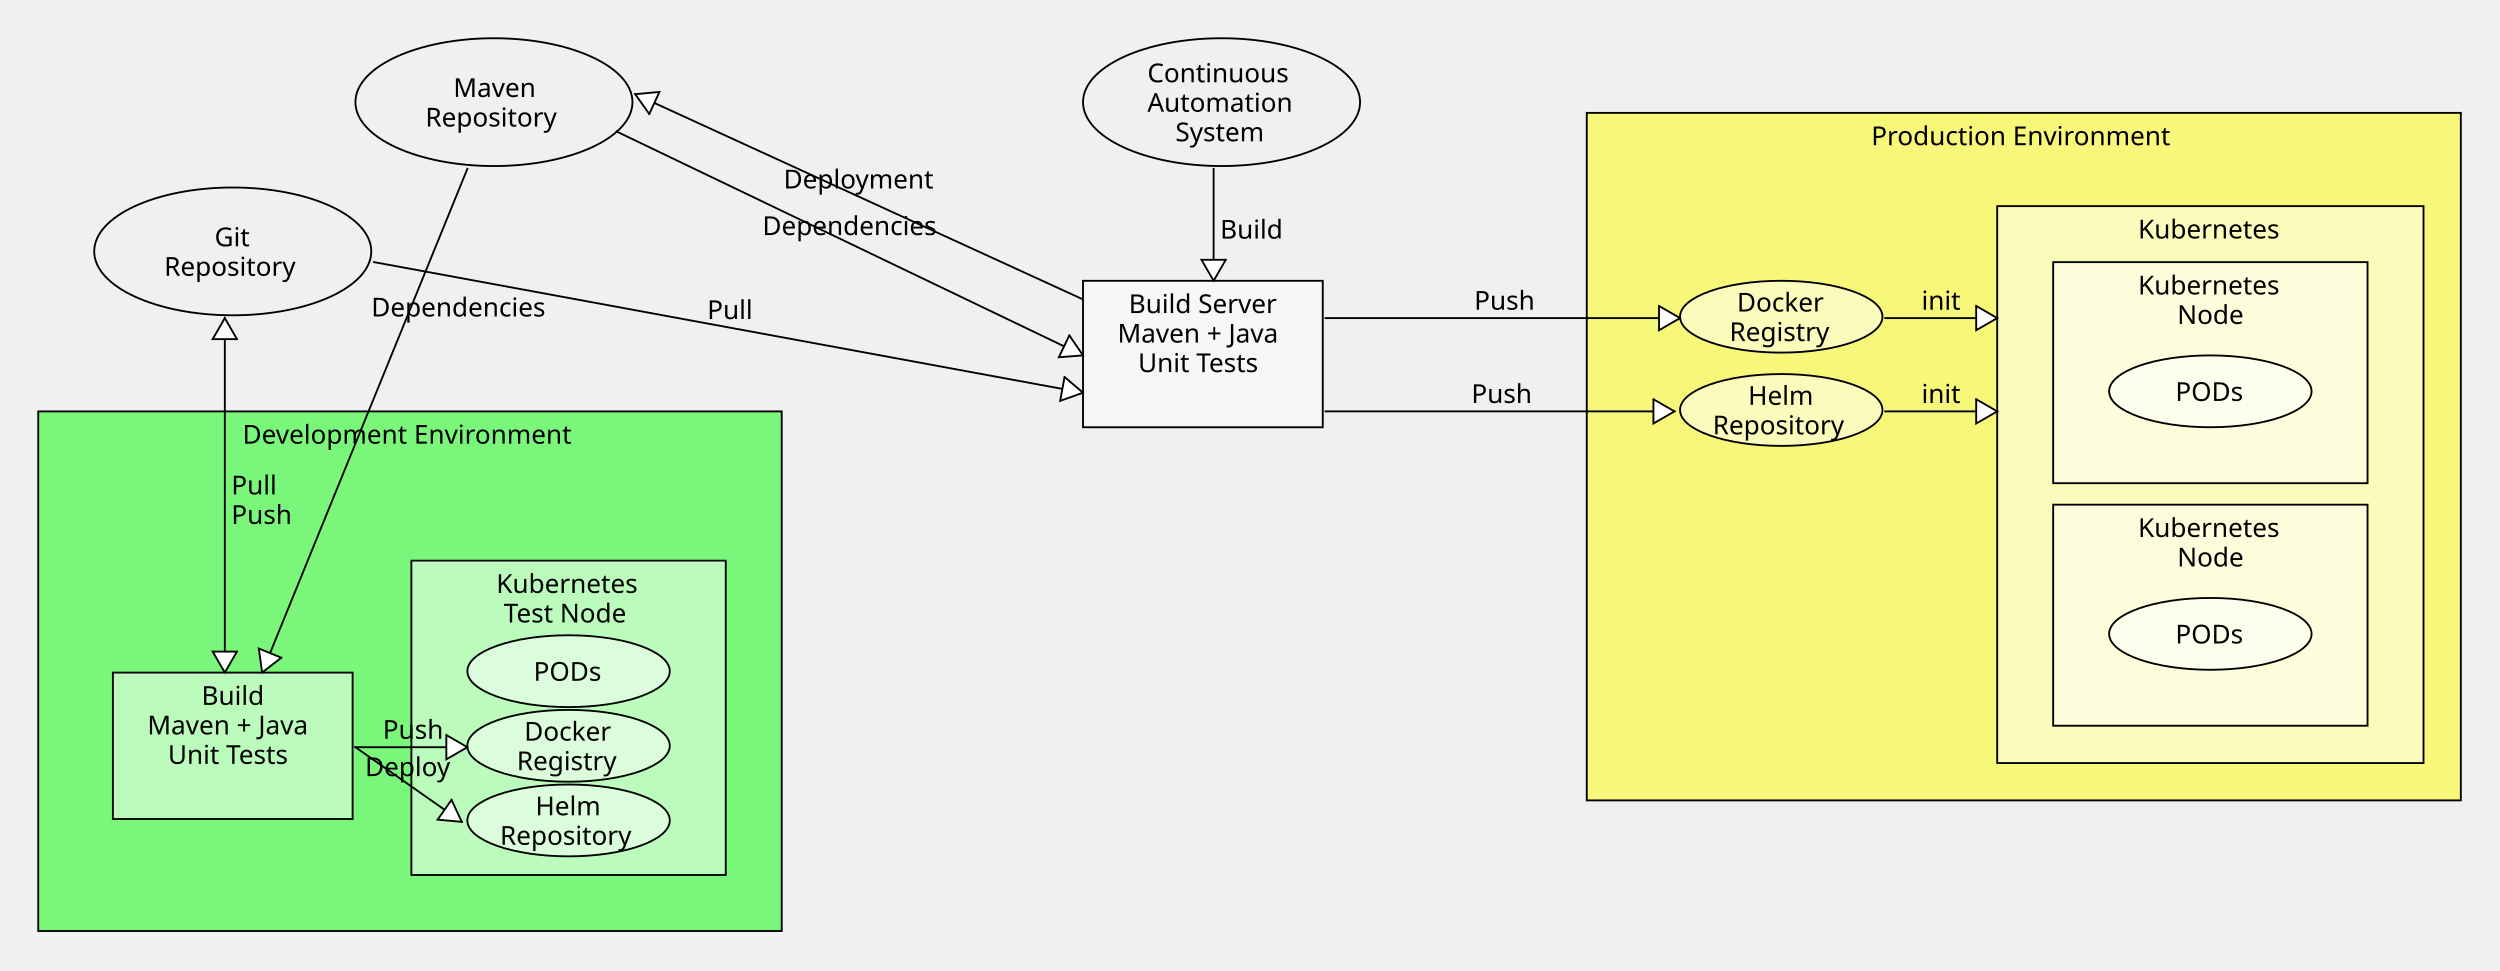
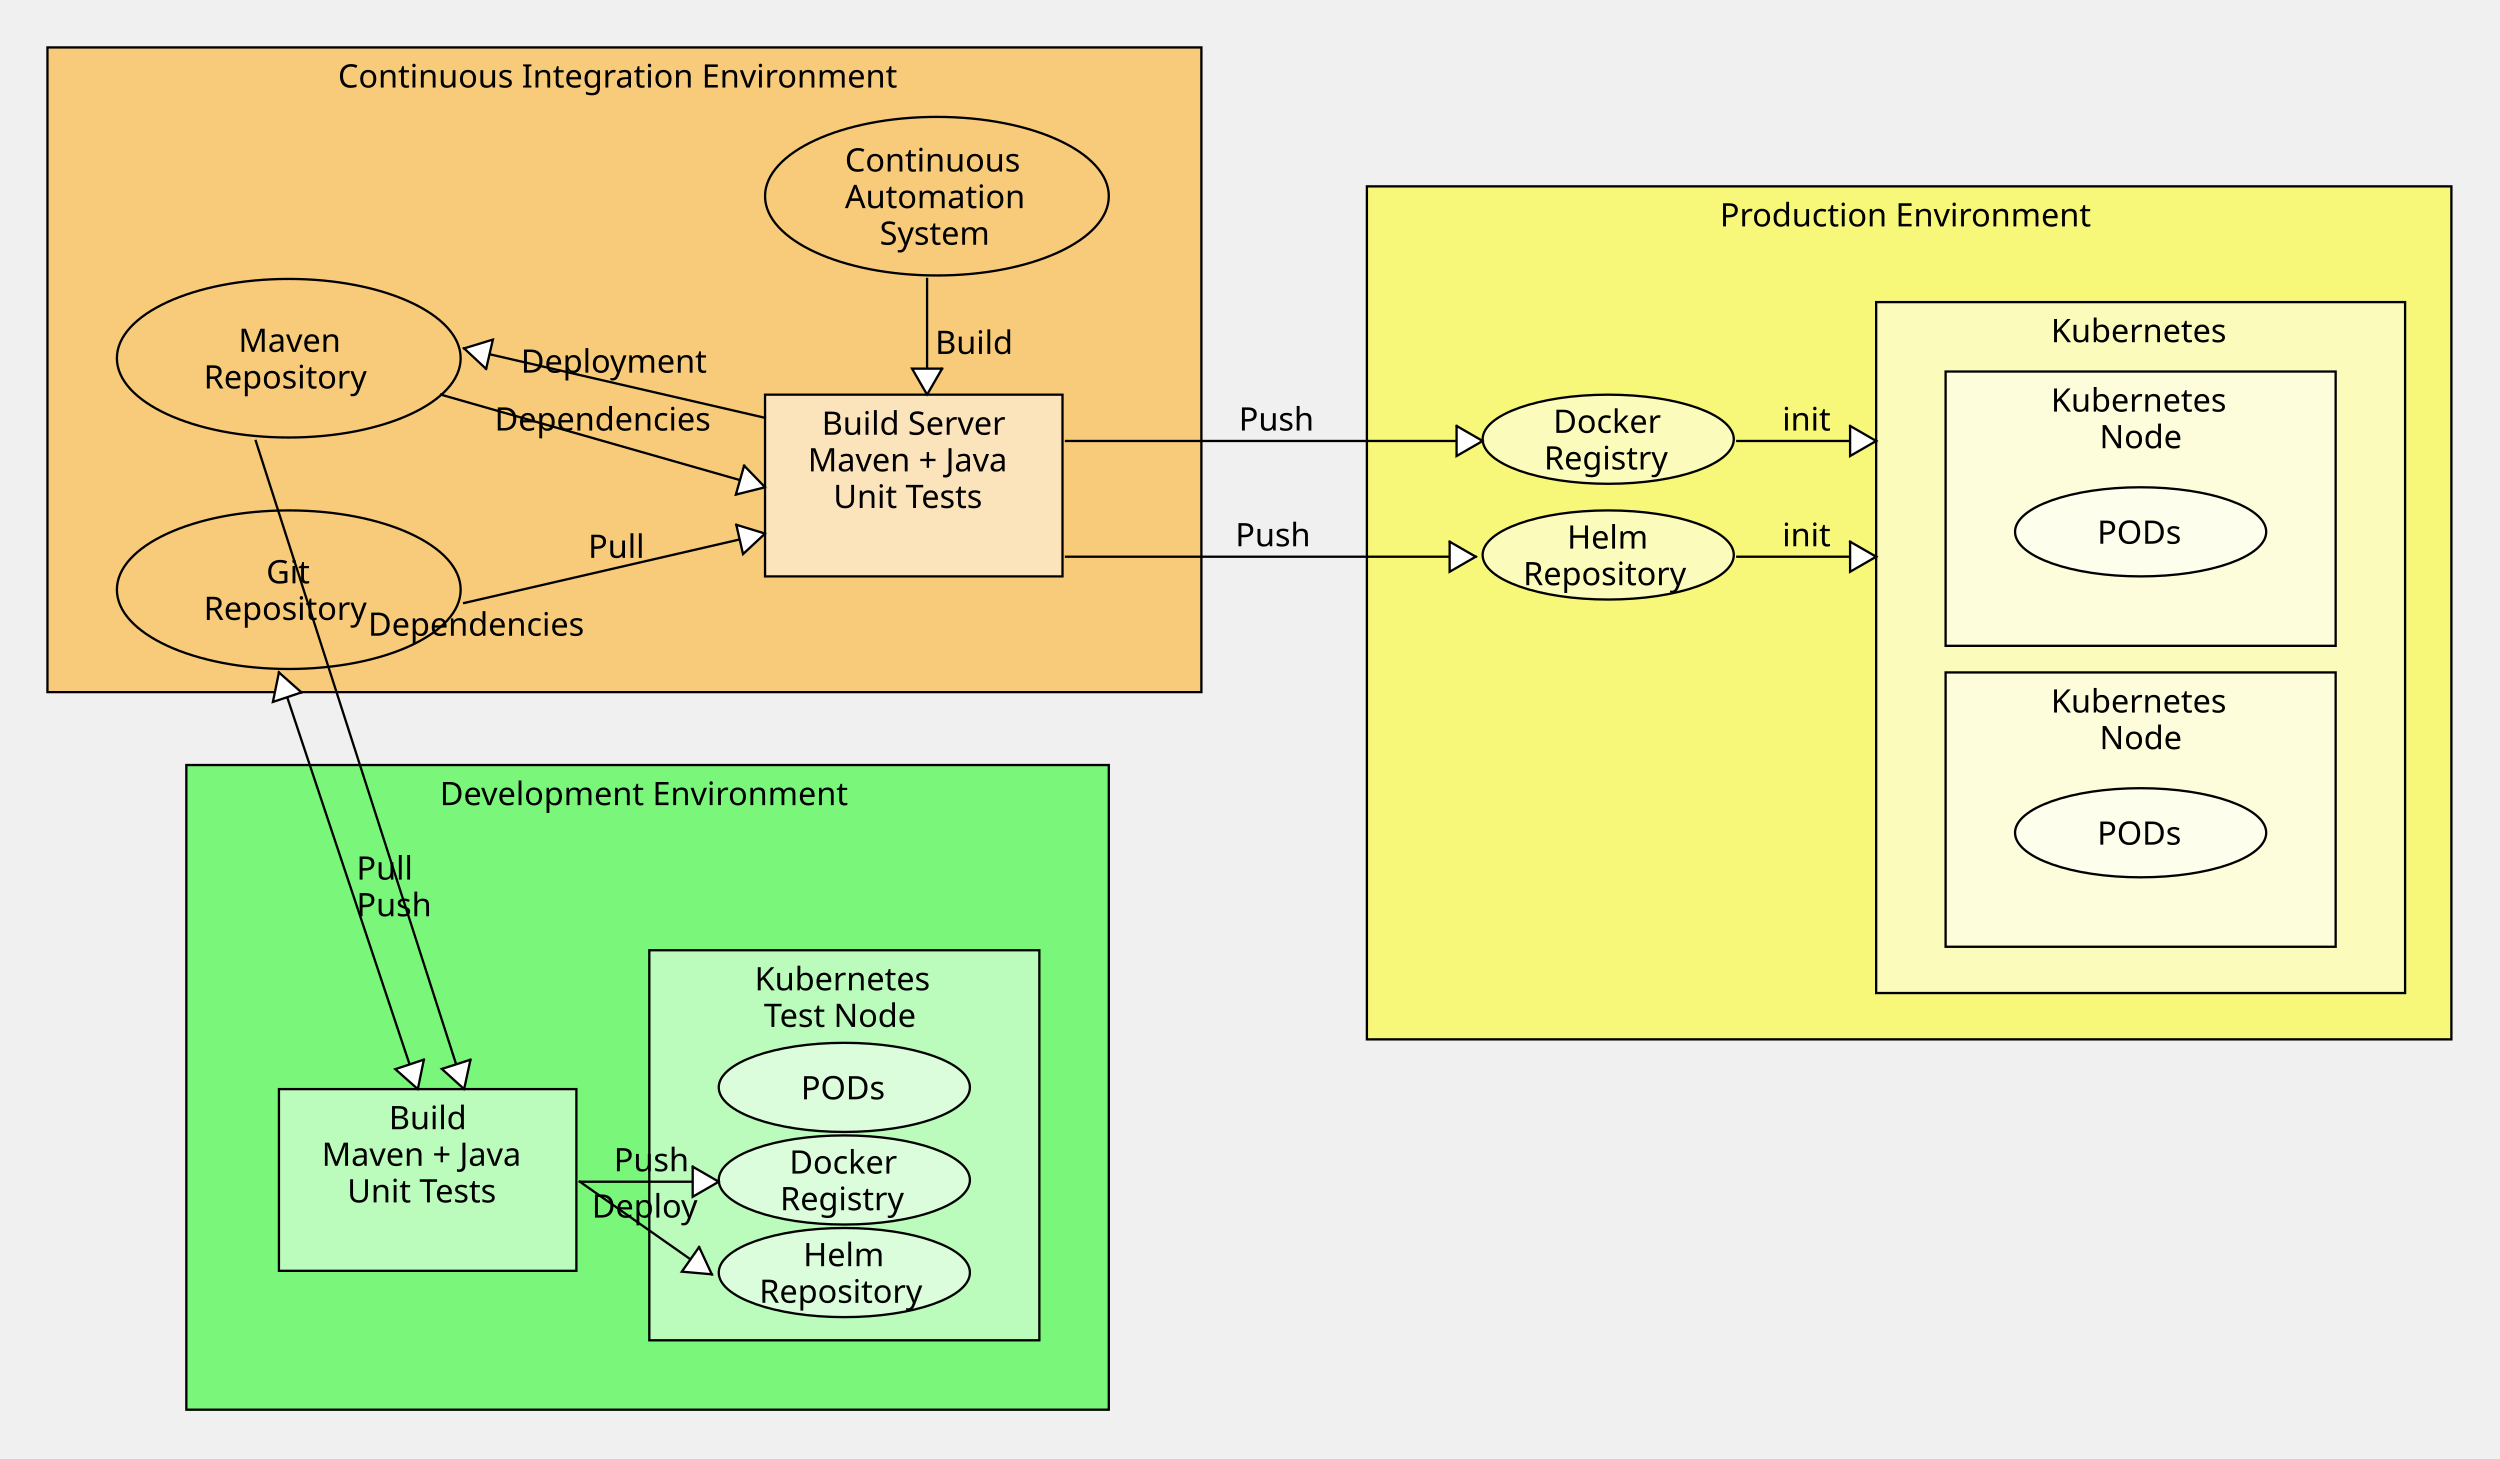
- <svg xmlns="http://www.w3.org/2000/svg" fill-opacity="1" color-rendering="auto" color-interpolation="auto" text-rendering="auto" stroke="black" stroke-linecap="square" width="1340" stroke-miterlimit="10" shape-rendering="auto" stroke-opacity="1" fill="black" stroke-dasharray="none" font-weight="normal" stroke-width="1" viewBox="50 230 1340 520" height="520" font-family="'Dialog'" font-style="normal" stroke-linejoin="miter" font-size="12" stroke-dashoffset="0" image-rendering="auto">
+ <svg xmlns="http://www.w3.org/2000/svg" fill-opacity="1" color-rendering="auto" color-interpolation="auto" text-rendering="auto" stroke="black" stroke-linecap="square" width="1080" stroke-miterlimit="10" shape-rendering="auto" stroke-opacity="1" fill="black" stroke-dasharray="none" font-weight="normal" stroke-width="1" viewBox="10 -10 1080 630" height="630" font-family="'Dialog'" font-style="normal" stroke-linejoin="miter" font-size="12" stroke-dashoffset="0" image-rendering="auto">
  <defs id="genericDefs" />
  <g>
    <defs id="defs1">
      <clipPath clipPathUnits="userSpaceOnUse" id="clipPath1">
        <path d="M0 0 L2147483647 0 L2147483647 2147483647 L0 2147483647 L0 0 Z" />
      </clipPath>
      <clipPath clipPathUnits="userSpaceOnUse" id="clipPath2">
+         <path d="M0 0 L0 280 L500 280 L500 0 Z" />
+       </clipPath>
+       <clipPath clipPathUnits="userSpaceOnUse" id="clipPath3">
        <path d="M0 0 L0 70 L150 70 L150 0 Z" />
      </clipPath>
-       <clipPath clipPathUnits="userSpaceOnUse" id="clipPath3">
+       <clipPath clipPathUnits="userSpaceOnUse" id="clipPath4">
        <path d="M0 0 L0 370 L470 370 L470 0 Z" />
      </clipPath>
-       <clipPath clipPathUnits="userSpaceOnUse" id="clipPath4">
+       <clipPath clipPathUnits="userSpaceOnUse" id="clipPath5">
        <path d="M0 0 L0 280 L400 280 L400 0 Z" />
      </clipPath>
-       <clipPath clipPathUnits="userSpaceOnUse" id="clipPath5">
+       <clipPath clipPathUnits="userSpaceOnUse" id="clipPath6">
        <path d="M0 0 L0 300 L230 300 L230 0 Z" />
      </clipPath>
-       <clipPath clipPathUnits="userSpaceOnUse" id="clipPath6">
+       <clipPath clipPathUnits="userSpaceOnUse" id="clipPath7">
        <path d="M0 0 L0 160 L90 160 L90 0 Z" />
      </clipPath>
-       <clipPath clipPathUnits="userSpaceOnUse" id="clipPath7">
+       <clipPath clipPathUnits="userSpaceOnUse" id="clipPath8">
        <path d="M0 0 L0 120 L170 120 L170 0 Z" />
      </clipPath>
-       <clipPath clipPathUnits="userSpaceOnUse" id="clipPath8">
-         <path d="M0 0 L0 160 L220 160 L220 0 Z" />
-       </clipPath>
      <clipPath clipPathUnits="userSpaceOnUse" id="clipPath9">
-         <path d="M0 0 L0 180 L410 180 L410 0 Z" />
+         <path d="M0 0 L0 160 L210 160 L210 0 Z" />
      </clipPath>
      <clipPath clipPathUnits="userSpaceOnUse" id="clipPath10">
-         <path d="M0 0 L0 90 L60 90 L60 0 Z" />
+         <path d="M0 0 L0 160 L160 160 L160 0 Z" />
      </clipPath>
      <clipPath clipPathUnits="userSpaceOnUse" id="clipPath11">
-         <path d="M0 0 L0 200 L270 200 L270 0 Z" />
+         <path d="M0 0 L0 80 L60 80 L60 0 Z" />
      </clipPath>
      <clipPath clipPathUnits="userSpaceOnUse" id="clipPath12">
-         <path d="M0 0 L0 210 L280 210 L280 0 Z" />
+         <path d="M0 0 L0 170 L170 170 L170 0 Z" />
      </clipPath>
      <clipPath clipPathUnits="userSpaceOnUse" id="clipPath13">
-         <path d="M0 0 L0 300 L180 300 L180 0 Z" />
+         <path d="M0 0 L0 310 L170 310 L170 0 Z" />
      </clipPath>
      <clipPath clipPathUnits="userSpaceOnUse" id="clipPath14">
-         <path d="M0 0 L0 220 L60 220 L60 0 Z" />
+         <path d="M0 0 L0 210 L90 210 L90 0 Z" />
      </clipPath>
      <clipPath clipPathUnits="userSpaceOnUse" id="clipPath15">
-         <path d="M0 0 L0 170 L170 170 L170 0 Z" />
+         <path d="M0 0 L0 40 L110 40 L110 0 Z" />
      </clipPath>
      <clipPath clipPathUnits="userSpaceOnUse" id="clipPath16">
-         <path d="M0 0 L0 40 L110 40 L110 0 Z" />
+         <path d="M0 0 L0 80 L130 80 L130 0 Z" />
      </clipPath>
      <clipPath clipPathUnits="userSpaceOnUse" id="clipPath17">
-         <path d="M0 0 L0 80 L130 80 L130 0 Z" />
+         <path d="M0 0 L0 70 L90 70 L90 0 Z" />
      </clipPath>
      <clipPath clipPathUnits="userSpaceOnUse" id="clipPath18">
-         <path d="M0 0 L0 70 L90 70 L90 0 Z" />
-       </clipPath>
-       <clipPath clipPathUnits="userSpaceOnUse" id="clipPath19">
        <path d="M0 0 L0 40 L90 40 L90 0 Z" />
      </clipPath>
    </defs>
-     <g fill="rgb(255,255,255)" fill-opacity="0" transform="translate(630,250)" stroke-opacity="0" stroke="rgb(255,255,255)">
-       <ellipse rx="74.25" ry="34.25" clip-path="url(#clipPath2)" cx="74.75" cy="34.75" stroke="none" />
-     </g>
-     <g transform="translate(630,250)">
-       <ellipse rx="74.25" fill="none" ry="34.25" clip-path="url(#clipPath2)" cx="74.75" cy="34.75" />
-       <text x="35" font-size="14" y="24.091" clip-path="url(#clipPath2)" font-family="sans-serif" stroke="none" xml:space="preserve">Continuous</text>
-       <text x="35" font-size="14" y="39.909" clip-path="url(#clipPath2)" font-family="sans-serif" stroke="none" xml:space="preserve">Automation</text>
-       <text x="50" font-size="14" y="55.726" clip-path="url(#clipPath2)" font-family="sans-serif" stroke="none" xml:space="preserve">System</text>
-     </g>
-     <g fill="rgb(255,255,0)" fill-opacity="0.49" transform="translate(900,290)" stroke-opacity="0.49" stroke="rgb(255,255,0)">
-       <rect x="0.5" width="468.5" height="368.5" y="0.5" clip-path="url(#clipPath3)" stroke="none" />
-     </g>
-     <g transform="translate(900,290)">
-       <rect fill="none" x="0.5" width="468.5" height="368.5" y="0.5" clip-path="url(#clipPath3)" />
-       <text x="153" font-size="14" y="17.817" clip-path="url(#clipPath3)" font-family="sans-serif" stroke="none" xml:space="preserve">Production Environment</text>
-     </g>
-     <g fill="rgb(255,255,255)" fill-opacity="0" transform="translate(240,250)" stroke-opacity="0" stroke="rgb(255,255,255)">
-       <ellipse rx="74.25" ry="34.25" clip-path="url(#clipPath2)" cx="74.75" cy="34.75" stroke="none" />
-     </g>
-     <g transform="translate(240,250)">
-       <ellipse rx="74.25" fill="none" ry="34.25" clip-path="url(#clipPath2)" cx="74.75" cy="34.75" />
-       <text x="53" font-size="14" y="32" clip-path="url(#clipPath2)" font-family="sans-serif" stroke="none" xml:space="preserve">Maven</text>
-       <text x="38" font-size="14" y="47.817" clip-path="url(#clipPath2)" font-family="sans-serif" stroke="none" xml:space="preserve">Repository</text>
-     </g>
-     <g fill="rgb(0,255,0)" fill-opacity="0.49" transform="translate(70,450)" stroke-opacity="0.49" stroke="rgb(0,255,0)">
-       <rect x="0.5" width="398.5" height="278.5" y="0.5" clip-path="url(#clipPath4)" stroke="none" />
-     </g>
-     <g transform="translate(70,450)">
-       <rect fill="none" x="0.5" width="398.5" height="278.5" y="0.5" clip-path="url(#clipPath4)" />
-       <text x="110" font-size="14" y="17.817" clip-path="url(#clipPath4)" font-family="sans-serif" stroke="none" xml:space="preserve">Development Environment</text>
-     </g>
-     <g fill="rgb(255,255,255)" fill-opacity="0" transform="translate(100,330)" stroke-opacity="0" stroke="rgb(255,255,255)">
-       <ellipse rx="74.25" ry="34.25" clip-path="url(#clipPath2)" cx="74.75" cy="34.75" stroke="none" />
-     </g>
-     <g transform="translate(100,330)">
-       <ellipse rx="74.25" fill="none" ry="34.25" clip-path="url(#clipPath2)" cx="74.75" cy="34.75" />
-       <text x="65" font-size="14" y="32" clip-path="url(#clipPath2)" font-family="sans-serif" stroke="none" xml:space="preserve">Git</text>
-       <text x="38" font-size="14" y="47.817" clip-path="url(#clipPath2)" font-family="sans-serif" stroke="none" xml:space="preserve">Repository</text>
-     </g>
-     <g fill="rgb(255,255,255)" fill-opacity="0.49" transform="translate(1120,340)" stroke-opacity="0.49" stroke="rgb(255,255,255)">
-       <rect x="0.5" width="228.5" height="298.5" y="0.5" clip-path="url(#clipPath5)" stroke="none" />
-     </g>
-     <g transform="translate(1120,340)">
-       <rect fill="none" x="0.5" width="228.5" height="298.5" y="0.5" clip-path="url(#clipPath5)" />
-       <text x="76" font-size="14" y="17.817" clip-path="url(#clipPath5)" font-family="sans-serif" stroke="none" xml:space="preserve">Kubernetes</text>
-     </g>
-     <g transform="translate(1050,430)">
-       <path fill="none" d="M70.5 20.5 L10.5 20.5" clip-path="url(#clipPath6)" />
-       <path fill="white" d="M59.242 14 L70.5 20.5 L59.242 27 L59.242 14" clip-path="url(#clipPath6)" stroke="none" />
-       <path fill="none" d="M59.242 14 L70.5 20.5 L59.242 27 L59.242 14" clip-path="url(#clipPath6)" />
-       <text x="29.938" font-size="14" y="16" clip-path="url(#clipPath6)" font-family="sans-serif" stroke="none" xml:space="preserve">init</text>
-     </g>
-     <g transform="translate(1050,380)">
-       <path fill="none" d="M70.5 20.5 L10.5 20.5" clip-path="url(#clipPath6)" />
-       <path fill="white" d="M59.242 14 L70.5 20.5 L59.242 27 L59.242 14" clip-path="url(#clipPath6)" stroke="none" />
-       <path fill="none" d="M59.242 14 L70.5 20.5 L59.242 27 L59.242 14" clip-path="url(#clipPath6)" />
-       <text x="29.938" font-size="14" y="16" clip-path="url(#clipPath6)" font-family="sans-serif" stroke="none" xml:space="preserve">init</text>
-     </g>
-     <g fill="rgb(255,255,255)" fill-opacity="0.49" transform="translate(1150,500)" stroke-opacity="0.49" stroke="rgb(255,255,255)">
-       <rect x="0.5" width="168.5" height="118.5" y="0.5" clip-path="url(#clipPath7)" stroke="none" />
-     </g>
-     <g transform="translate(1150,500)">
-       <rect fill="none" x="0.5" width="168.5" height="118.5" y="0.5" clip-path="url(#clipPath7)" />
-       <text x="46" font-size="14" y="17.817" clip-path="url(#clipPath7)" font-family="sans-serif" stroke="none" xml:space="preserve">Kubernetes</text>
-       <text x="67" font-size="14" y="33.635" clip-path="url(#clipPath7)" font-family="sans-serif" stroke="none" xml:space="preserve">Node</text>
-     </g>
-     <g transform="translate(750,430)">
-       <path fill="none" d="M197.5 20.5 L10.5 20.5" clip-path="url(#clipPath8)" />
-       <path fill="white" d="M186.242 14 L197.5 20.5 L186.242 27 L186.242 14" clip-path="url(#clipPath8)" stroke="none" />
-       <path fill="none" d="M186.242 14 L197.5 20.5 L186.242 27 L186.242 14" clip-path="url(#clipPath8)" />
-       <text x="88.663" font-size="14" y="16" clip-path="url(#clipPath8)" font-family="sans-serif" stroke="none" xml:space="preserve">Push</text>
-     </g>
-     <g transform="translate(750,380)">
-       <path fill="none" d="M200.5 20.5 L10.5 20.5" clip-path="url(#clipPath8)" />
-       <path fill="white" d="M189.242 14 L200.5 20.5 L189.242 27 L189.242 14" clip-path="url(#clipPath8)" stroke="none" />
-       <path fill="none" d="M189.242 14 L200.5 20.5 L189.242 27 L189.242 14" clip-path="url(#clipPath8)" />
-       <text x="90.163" font-size="14" y="16" clip-path="url(#clipPath8)" font-family="sans-serif" stroke="none" xml:space="preserve">Push</text>
-     </g>
-     <g fill="rgb(255,255,255)" fill-opacity="0.49" transform="translate(1150,370)" stroke-opacity="0.49" stroke="rgb(255,255,255)">
-       <rect x="0.5" width="168.5" height="118.5" y="0.5" clip-path="url(#clipPath7)" stroke="none" />
-     </g>
-     <g transform="translate(1150,370)">
-       <rect fill="none" x="0.5" width="168.5" height="118.5" y="0.5" clip-path="url(#clipPath7)" />
-       <text x="46" font-size="14" y="17.817" clip-path="url(#clipPath7)" font-family="sans-serif" stroke="none" xml:space="preserve">Kubernetes</text>
-       <text x="67" font-size="14" y="33.635" clip-path="url(#clipPath7)" font-family="sans-serif" stroke="none" xml:space="preserve">Node</text>
-     </g>
-     <g transform="translate(240,360)">
-       <path fill="none" d="M390.5 80.5 L10.5 10.5" clip-path="url(#clipPath9)" />
-       <path fill="white" d="M380.606 72.068 L390.5 80.5 L378.25 84.853 L380.606 72.068" clip-path="url(#clipPath9)" stroke="none" />
-       <path fill="none" d="M380.606 72.068 L390.5 80.5 L378.25 84.853 L380.606 72.068" clip-path="url(#clipPath9)" />
-       <text x="189.069" font-size="14" y="41" clip-path="url(#clipPath9)" font-family="sans-serif" stroke="none" xml:space="preserve">Pull</text>
-     </g>
-     <g transform="translate(690,310)">
-       <path fill="none" d="M10.5 70.5 L10.5 10.5" clip-path="url(#clipPath10)" />
-       <path fill="white" d="M17 59.242 L10.5 70.5 L4 59.242 L17 59.242" clip-path="url(#clipPath10)" stroke="none" />
-       <path fill="none" d="M17 59.242 L10.5 70.5 L4 59.242 L17 59.242" clip-path="url(#clipPath10)" />
-       <text x="14" font-size="14" y="47.909" clip-path="url(#clipPath10)" font-family="sans-serif" stroke="none" xml:space="preserve">Build</text>
-     </g>
-     <g transform="translate(380,270)">
-       <path fill="none" d="M10.5 10.5 L250.5 120.5" clip-path="url(#clipPath11)" />
-       <path fill="white" d="M18.026 21.1 L10.5 10.5 L23.443 9.282 L18.026 21.1" clip-path="url(#clipPath11)" stroke="none" />
-       <path fill="none" d="M18.026 21.1 L10.5 10.5 L23.443 9.282 L18.026 21.1" clip-path="url(#clipPath11)" />
-       <text x="89.999" font-size="14" y="61" clip-path="url(#clipPath11)" font-family="sans-serif" stroke="none" xml:space="preserve">Deployment</text>
-     </g>
-     <g transform="translate(370,290)">
-       <path fill="none" d="M260.5 130.5 L10.5 10.5" clip-path="url(#clipPath12)" />
-       <path fill="white" d="M253.163 119.768 L260.5 130.5 L247.538 131.488 L253.163 119.768" clip-path="url(#clipPath12)" stroke="none" />
-       <path fill="none" d="M253.163 119.768 L260.5 130.5 L247.538 131.488 L253.163 119.768" clip-path="url(#clipPath12)" />
-       <text x="88.669" font-size="14" y="66" clip-path="url(#clipPath12)" font-family="sans-serif" stroke="none" xml:space="preserve">Dependencies</text>
-     </g>
-     <g transform="translate(180,310)">
-       <path fill="none" d="M10.5 280.5 L120.5 10.5" clip-path="url(#clipPath13)" />
-       <path fill="white" d="M20.767 272.526 L10.5 280.5 L8.728 267.621 L20.767 272.526" clip-path="url(#clipPath13)" stroke="none" />
-       <path fill="none" d="M20.767 272.526 L10.5 280.5 L8.728 267.621 L20.767 272.526" clip-path="url(#clipPath13)" />
-       <text x="69" font-size="14" y="89.639" clip-path="url(#clipPath13)" font-family="sans-serif" stroke="none" xml:space="preserve">Dependencies</text>
-     </g>
-     <g transform="translate(160,390)">
-       <path fill="none" d="M10.5 200.5 L10.5 10.5" clip-path="url(#clipPath14)" />
-       <path fill="white" d="M17 189.242 L10.5 200.5 L4 189.242 L17 189.242" clip-path="url(#clipPath14)" stroke="none" />
-       <path fill="none" d="M17 189.242 L10.5 200.5 L4 189.242 L17 189.242" clip-path="url(#clipPath14)" />
-       <path fill="white" d="M17 21.758 L10.5 10.5 L4 21.758 L17 21.758" clip-path="url(#clipPath14)" stroke="none" />
-       <path fill="none" d="M17 21.758 L10.5 10.5 L4 21.758 L17 21.758" clip-path="url(#clipPath14)" />
-       <text x="14" font-size="14" y="105" clip-path="url(#clipPath14)" font-family="sans-serif" stroke="none" xml:space="preserve">Pull</text>
-       <text x="14" font-size="14" y="120.817" clip-path="url(#clipPath14)" font-family="sans-serif" stroke="none" xml:space="preserve">Push</text>
-     </g>
-     <g fill="rgb(255,255,255)" fill-opacity="0.49" transform="translate(270,530)" stroke-opacity="0.49" stroke="rgb(255,255,255)">
-       <rect x="0.5" width="168.5" height="168.5" y="0.5" clip-path="url(#clipPath15)" stroke="none" />
-     </g>
-     <g transform="translate(270,530)">
-       <rect fill="none" x="0.5" width="168.5" height="168.5" y="0.5" clip-path="url(#clipPath15)" />
-       <text x="46" font-size="14" y="17.817" clip-path="url(#clipPath15)" font-family="sans-serif" stroke="none" xml:space="preserve">Kubernetes</text>
-       <text x="50" font-size="14" y="33.635" clip-path="url(#clipPath15)" font-family="sans-serif" stroke="none" xml:space="preserve">Test Node</text>
-     </g>
-     <g fill="rgb(255,255,255)" fill-opacity="0.49" transform="translate(1180,550)" stroke-opacity="0.49" stroke="rgb(255,255,255)">
-       <ellipse rx="54.25" ry="19.25" clip-path="url(#clipPath16)" cx="54.75" cy="19.75" stroke="none" />
-     </g>
-     <g transform="translate(1180,550)">
-       <ellipse rx="54.25" fill="none" ry="19.25" clip-path="url(#clipPath16)" cx="54.75" cy="19.75" />
-       <text x="36" font-size="14" y="24.909" clip-path="url(#clipPath16)" font-family="sans-serif" stroke="none" xml:space="preserve">PODs</text>
-     </g>
-     <g fill="rgb(255,255,255)" fill-opacity="0.49" transform="translate(950,430)" stroke-opacity="0.49" stroke="rgb(255,255,255)">
-       <ellipse rx="54.25" ry="19.25" clip-path="url(#clipPath16)" cx="54.75" cy="19.75" stroke="none" />
-     </g>
-     <g transform="translate(950,430)">
-       <ellipse rx="54.25" fill="none" ry="19.25" clip-path="url(#clipPath16)" cx="54.75" cy="19.75" />
-       <text x="37" font-size="14" y="17" clip-path="url(#clipPath16)" font-family="sans-serif" stroke="none" xml:space="preserve">Helm</text>
-       <text x="18" font-size="14" y="32.817" clip-path="url(#clipPath16)" font-family="sans-serif" stroke="none" xml:space="preserve">Repository</text>
-     </g>
-     <g fill="rgb(255,255,255)" fill-opacity="0.49" transform="translate(950,380)" stroke-opacity="0.49" stroke="rgb(255,255,255)">
-       <ellipse rx="54.25" ry="19.25" clip-path="url(#clipPath16)" cx="54.75" cy="19.75" stroke="none" />
-     </g>
-     <g transform="translate(950,380)">
-       <ellipse rx="54.25" fill="none" ry="19.25" clip-path="url(#clipPath16)" cx="54.75" cy="19.75" />
-       <text x="31" font-size="14" y="17" clip-path="url(#clipPath16)" font-family="sans-serif" stroke="none" xml:space="preserve">Docker</text>
-       <text x="27" font-size="14" y="32.817" clip-path="url(#clipPath16)" font-family="sans-serif" stroke="none" xml:space="preserve">Registry</text>
-     </g>
-     <g fill="rgb(255,255,255)" fill-opacity="0.49" transform="translate(1180,420)" stroke-opacity="0.49" stroke="rgb(255,255,255)">
-       <ellipse rx="54.25" ry="19.25" clip-path="url(#clipPath16)" cx="54.75" cy="19.75" stroke="none" />
-     </g>
-     <g transform="translate(1180,420)">
-       <ellipse rx="54.25" fill="none" ry="19.25" clip-path="url(#clipPath16)" cx="54.75" cy="19.75" />
-       <text x="36" font-size="14" y="24.909" clip-path="url(#clipPath16)" font-family="sans-serif" stroke="none" xml:space="preserve">PODs</text>
-     </g>
-     <g fill="rgb(255,255,255)" fill-opacity="0.49" transform="translate(630,380)" stroke-opacity="0.49" stroke="rgb(255,255,255)">
-       <rect x="0.5" width="128.5" height="78.5" y="0.5" clip-path="url(#clipPath17)" stroke="none" />
-     </g>
-     <g transform="translate(630,380)">
-       <rect fill="none" x="0.5" width="128.5" height="78.5" y="0.5" clip-path="url(#clipPath17)" />
-       <text x="25" font-size="14" y="17.817" clip-path="url(#clipPath17)" font-family="sans-serif" stroke="none" xml:space="preserve">Build Server</text>
-       <text x="19" font-size="14" y="33.635" clip-path="url(#clipPath17)" font-family="sans-serif" stroke="none" xml:space="preserve">Maven + Java</text>
-       <text x="30" font-size="14" y="49.452" clip-path="url(#clipPath17)" font-family="sans-serif" stroke="none" xml:space="preserve">Unit Tests</text>
-     </g>
-     <g transform="translate(230,620)">
-       <path fill="none" d="M67.5 50.5 L10.5 10.5" clip-path="url(#clipPath18)" />
-       <path fill="white" d="M62.018 38.712 L67.5 50.5 L54.551 49.353 L62.018 38.712" clip-path="url(#clipPath18)" stroke="none" />
-       <path fill="none" d="M62.018 38.712 L67.5 50.5 L54.551 49.353 L62.018 38.712" clip-path="url(#clipPath18)" />
-       <text x="15.665" font-size="14" y="26" clip-path="url(#clipPath18)" font-family="sans-serif" stroke="none" xml:space="preserve">Deploy</text>
-     </g>
-     <g transform="translate(230,610)">
-       <path fill="none" d="M70.5 20.5 L10.5 20.5" clip-path="url(#clipPath19)" />
-       <path fill="white" d="M59.242 14 L70.5 20.5 L59.242 27 L59.242 14" clip-path="url(#clipPath19)" stroke="none" />
-       <path fill="none" d="M59.242 14 L70.5 20.5 L59.242 27 L59.242 14" clip-path="url(#clipPath19)" />
-       <text x="25.163" font-size="14" y="16" clip-path="url(#clipPath19)" font-family="sans-serif" stroke="none" xml:space="preserve">Push</text>
-     </g>
-     <g fill="rgb(255,255,255)" fill-opacity="0.49" transform="translate(300,650)" stroke-opacity="0.49" stroke="rgb(255,255,255)">
-       <ellipse rx="54.25" ry="19.25" clip-path="url(#clipPath16)" cx="54.75" cy="19.75" stroke="none" />
-     </g>
-     <g transform="translate(300,650)">
-       <ellipse rx="54.25" fill="none" ry="19.25" clip-path="url(#clipPath16)" cx="54.75" cy="19.75" />
-       <text x="37" font-size="14" y="17" clip-path="url(#clipPath16)" font-family="sans-serif" stroke="none" xml:space="preserve">Helm</text>
-       <text x="18" font-size="14" y="32.817" clip-path="url(#clipPath16)" font-family="sans-serif" stroke="none" xml:space="preserve">Repository</text>
-     </g>
-     <g fill="rgb(255,255,255)" fill-opacity="0.49" transform="translate(300,610)" stroke-opacity="0.49" stroke="rgb(255,255,255)">
-       <ellipse rx="54.25" ry="19.25" clip-path="url(#clipPath16)" cx="54.75" cy="19.75" stroke="none" />
-     </g>
-     <g transform="translate(300,610)">
-       <ellipse rx="54.25" fill="none" ry="19.25" clip-path="url(#clipPath16)" cx="54.75" cy="19.75" />
-       <text x="31" font-size="14" y="17" clip-path="url(#clipPath16)" font-family="sans-serif" stroke="none" xml:space="preserve">Docker</text>
-       <text x="27" font-size="14" y="32.817" clip-path="url(#clipPath16)" font-family="sans-serif" stroke="none" xml:space="preserve">Registry</text>
-     </g>
-     <g fill="rgb(255,255,255)" fill-opacity="0.49" transform="translate(300,570)" stroke-opacity="0.49" stroke="rgb(255,255,255)">
-       <ellipse rx="54.25" ry="19.25" clip-path="url(#clipPath16)" cx="54.75" cy="19.75" stroke="none" />
-     </g>
-     <g transform="translate(300,570)">
-       <ellipse rx="54.25" fill="none" ry="19.25" clip-path="url(#clipPath16)" cx="54.75" cy="19.75" />
-       <text x="36" font-size="14" y="24.909" clip-path="url(#clipPath16)" font-family="sans-serif" stroke="none" xml:space="preserve">PODs</text>
-     </g>
-     <g fill="rgb(255,255,255)" fill-opacity="0.49" transform="translate(110,590)" stroke-opacity="0.49" stroke="rgb(255,255,255)">
-       <rect x="0.5" width="128.5" height="78.5" y="0.5" clip-path="url(#clipPath17)" stroke="none" />
-     </g>
-     <g transform="translate(110,590)">
-       <rect fill="none" x="0.5" width="128.5" height="78.5" y="0.5" clip-path="url(#clipPath17)" />
-       <text x="48" font-size="14" y="17.817" clip-path="url(#clipPath17)" font-family="sans-serif" stroke="none" xml:space="preserve">Build</text>
-       <text x="19" font-size="14" y="33.635" clip-path="url(#clipPath17)" font-family="sans-serif" stroke="none" xml:space="preserve">Maven + Java</text>
-       <text x="30" font-size="14" y="49.452" clip-path="url(#clipPath17)" font-family="sans-serif" stroke="none" xml:space="preserve">Unit Tests</text>
+     <g fill="rgb(255,165,0)" fill-opacity="0.49" transform="translate(30,10)" stroke-opacity="0.49" stroke="rgb(255,165,0)">
+       <rect x="0.5" width="498.5" height="278.5" y="0.5" clip-path="url(#clipPath2)" stroke="none" />
+     </g>
+     <g transform="translate(30,10)">
+       <rect fill="none" x="0.5" width="498.5" height="278.5" y="0.5" clip-path="url(#clipPath2)" />
+       <text x="126" font-size="14" y="17.817" clip-path="url(#clipPath2)" font-family="sans-serif" stroke="none" xml:space="preserve">Continuous Integration Environment</text>
+     </g>
+     <g fill="rgb(255,255,255)" fill-opacity="0" transform="translate(340,40)" stroke-opacity="0" stroke="rgb(255,255,255)">
+       <ellipse rx="74.25" ry="34.25" clip-path="url(#clipPath3)" cx="74.75" cy="34.75" stroke="none" />
+     </g>
+     <g transform="translate(340,40)">
+       <ellipse rx="74.25" fill="none" ry="34.25" clip-path="url(#clipPath3)" cx="74.75" cy="34.75" />
+       <text x="35" font-size="14" y="24.091" clip-path="url(#clipPath3)" font-family="sans-serif" stroke="none" xml:space="preserve">Continuous</text>
+       <text x="35" font-size="14" y="39.909" clip-path="url(#clipPath3)" font-family="sans-serif" stroke="none" xml:space="preserve">Automation</text>
+       <text x="50" font-size="14" y="55.726" clip-path="url(#clipPath3)" font-family="sans-serif" stroke="none" xml:space="preserve">System</text>
+     </g>
+     <g fill="rgb(255,255,0)" fill-opacity="0.49" transform="translate(600,70)" stroke-opacity="0.49" stroke="rgb(255,255,0)">
+       <rect x="0.5" width="468.5" height="368.5" y="0.5" clip-path="url(#clipPath4)" stroke="none" />
+     </g>
+     <g transform="translate(600,70)">
+       <rect fill="none" x="0.5" width="468.5" height="368.5" y="0.5" clip-path="url(#clipPath4)" />
+       <text x="153" font-size="14" y="17.817" clip-path="url(#clipPath4)" font-family="sans-serif" stroke="none" xml:space="preserve">Production Environment</text>
+     </g>
+     <g fill="rgb(255,255,255)" fill-opacity="0" transform="translate(60,110)" stroke-opacity="0" stroke="rgb(255,255,255)">
+       <ellipse rx="74.25" ry="34.25" clip-path="url(#clipPath3)" cx="74.75" cy="34.75" stroke="none" />
+     </g>
+     <g transform="translate(60,110)">
+       <ellipse rx="74.25" fill="none" ry="34.25" clip-path="url(#clipPath3)" cx="74.75" cy="34.75" />
+       <text x="53" font-size="14" y="32" clip-path="url(#clipPath3)" font-family="sans-serif" stroke="none" xml:space="preserve">Maven</text>
+       <text x="38" font-size="14" y="47.817" clip-path="url(#clipPath3)" font-family="sans-serif" stroke="none" xml:space="preserve">Repository</text>
+     </g>
+     <g fill="rgb(0,255,0)" fill-opacity="0.49" transform="translate(90,320)" stroke-opacity="0.49" stroke="rgb(0,255,0)">
+       <rect x="0.5" width="398.5" height="278.5" y="0.5" clip-path="url(#clipPath5)" stroke="none" />
+     </g>
+     <g transform="translate(90,320)">
+       <rect fill="none" x="0.5" width="398.5" height="278.5" y="0.5" clip-path="url(#clipPath5)" />
+       <text x="110" font-size="14" y="17.817" clip-path="url(#clipPath5)" font-family="sans-serif" stroke="none" xml:space="preserve">Development Environment</text>
+     </g>
+     <g fill="rgb(255,255,255)" fill-opacity="0" transform="translate(60,210)" stroke-opacity="0" stroke="rgb(255,255,255)">
+       <ellipse rx="74.25" ry="34.25" clip-path="url(#clipPath3)" cx="74.75" cy="34.75" stroke="none" />
+     </g>
+     <g transform="translate(60,210)">
+       <ellipse rx="74.25" fill="none" ry="34.25" clip-path="url(#clipPath3)" cx="74.75" cy="34.75" />
+       <text x="65" font-size="14" y="32" clip-path="url(#clipPath3)" font-family="sans-serif" stroke="none" xml:space="preserve">Git</text>
+       <text x="38" font-size="14" y="47.817" clip-path="url(#clipPath3)" font-family="sans-serif" stroke="none" xml:space="preserve">Repository</text>
+     </g>
+     <g fill="rgb(255,255,255)" fill-opacity="0.49" transform="translate(820,120)" stroke-opacity="0.49" stroke="rgb(255,255,255)">
+       <rect x="0.5" width="228.5" height="298.5" y="0.5" clip-path="url(#clipPath6)" stroke="none" />
+     </g>
+     <g transform="translate(820,120)">
+       <rect fill="none" x="0.5" width="228.5" height="298.5" y="0.5" clip-path="url(#clipPath6)" />
+       <text x="76" font-size="14" y="17.817" clip-path="url(#clipPath6)" font-family="sans-serif" stroke="none" xml:space="preserve">Kubernetes</text>
+     </g>
+     <g transform="translate(750,210)">
+       <path fill="none" d="M70.5 20.5 L10.5 20.5" clip-path="url(#clipPath7)" />
+       <path fill="white" d="M59.242 14 L70.5 20.5 L59.242 27 L59.242 14" clip-path="url(#clipPath7)" stroke="none" />
+       <path fill="none" d="M59.242 14 L70.5 20.5 L59.242 27 L59.242 14" clip-path="url(#clipPath7)" />
+       <text x="29.938" font-size="14" y="16" clip-path="url(#clipPath7)" font-family="sans-serif" stroke="none" xml:space="preserve">init</text>
+     </g>
+     <g transform="translate(750,160)">
+       <path fill="none" d="M70.5 20.5 L10.5 20.5" clip-path="url(#clipPath7)" />
+       <path fill="white" d="M59.242 14 L70.5 20.5 L59.242 27 L59.242 14" clip-path="url(#clipPath7)" stroke="none" />
+       <path fill="none" d="M59.242 14 L70.5 20.5 L59.242 27 L59.242 14" clip-path="url(#clipPath7)" />
+       <text x="29.938" font-size="14" y="16" clip-path="url(#clipPath7)" font-family="sans-serif" stroke="none" xml:space="preserve">init</text>
+     </g>
+     <g fill="rgb(255,255,255)" fill-opacity="0.49" transform="translate(850,280)" stroke-opacity="0.49" stroke="rgb(255,255,255)">
+       <rect x="0.5" width="168.5" height="118.5" y="0.5" clip-path="url(#clipPath8)" stroke="none" />
+     </g>
+     <g transform="translate(850,280)">
+       <rect fill="none" x="0.5" width="168.5" height="118.5" y="0.5" clip-path="url(#clipPath8)" />
+       <text x="46" font-size="14" y="17.817" clip-path="url(#clipPath8)" font-family="sans-serif" stroke="none" xml:space="preserve">Kubernetes</text>
+       <text x="67" font-size="14" y="33.635" clip-path="url(#clipPath8)" font-family="sans-serif" stroke="none" xml:space="preserve">Node</text>
+     </g>
+     <g transform="translate(460,210)">
+       <path fill="none" d="M187.5 20.5 L10.5 20.5" clip-path="url(#clipPath9)" />
+       <path fill="white" d="M176.242 14 L187.5 20.5 L176.242 27 L176.242 14" clip-path="url(#clipPath9)" stroke="none" />
+       <path fill="none" d="M176.242 14 L187.5 20.5 L176.242 27 L176.242 14" clip-path="url(#clipPath9)" />
+       <text x="83.663" font-size="14" y="16" clip-path="url(#clipPath9)" font-family="sans-serif" stroke="none" xml:space="preserve">Push</text>
+     </g>
+     <g transform="translate(460,160)">
+       <path fill="none" d="M190.5 20.5 L10.5 20.5" clip-path="url(#clipPath9)" />
+       <path fill="white" d="M179.242 14 L190.5 20.5 L179.242 27 L179.242 14" clip-path="url(#clipPath9)" stroke="none" />
+       <path fill="none" d="M179.242 14 L190.5 20.5 L179.242 27 L179.242 14" clip-path="url(#clipPath9)" />
+       <text x="85.163" font-size="14" y="16" clip-path="url(#clipPath9)" font-family="sans-serif" stroke="none" xml:space="preserve">Push</text>
+     </g>
+     <g fill="rgb(255,255,255)" fill-opacity="0.49" transform="translate(850,150)" stroke-opacity="0.49" stroke="rgb(255,255,255)">
+       <rect x="0.5" width="168.5" height="118.5" y="0.5" clip-path="url(#clipPath8)" stroke="none" />
+     </g>
+     <g transform="translate(850,150)">
+       <rect fill="none" x="0.5" width="168.5" height="118.5" y="0.5" clip-path="url(#clipPath8)" />
+       <text x="46" font-size="14" y="17.817" clip-path="url(#clipPath8)" font-family="sans-serif" stroke="none" xml:space="preserve">Kubernetes</text>
+       <text x="67" font-size="14" y="33.635" clip-path="url(#clipPath8)" font-family="sans-serif" stroke="none" xml:space="preserve">Node</text>
+     </g>
+     <g transform="translate(200,210)">
+       <path fill="none" d="M140.5 10.5 L10.5 40.5" clip-path="url(#clipPath10)" />
+       <path fill="white" d="M128.068 6.698 L140.5 10.5 L130.992 19.365 L128.068 6.698" clip-path="url(#clipPath10)" stroke="none" />
+       <path fill="none" d="M128.068 6.698 L140.5 10.5 L130.992 19.365 L128.068 6.698" clip-path="url(#clipPath10)" />
+       <text x="64.069" font-size="14" y="21" clip-path="url(#clipPath10)" font-family="sans-serif" stroke="none" xml:space="preserve">Pull</text>
+     </g>
+     <g transform="translate(400,100)">
+       <path fill="none" d="M10.5 60.5 L10.5 10.5" clip-path="url(#clipPath11)" />
+       <path fill="white" d="M17 49.242 L10.5 60.5 L4 49.242 L17 49.242" clip-path="url(#clipPath11)" stroke="none" />
+       <path fill="none" d="M17 49.242 L10.5 60.5 L4 49.242 L17 49.242" clip-path="url(#clipPath11)" />
+       <text x="14" font-size="14" y="42.909" clip-path="url(#clipPath11)" font-family="sans-serif" stroke="none" xml:space="preserve">Build</text>
+     </g>
+     <g transform="translate(200,130)">
+       <path fill="none" d="M10.5 10.5 L140.5 40.5" clip-path="url(#clipPath10)" />
+       <path fill="white" d="M20.008 19.365 L10.5 10.5 L22.932 6.698 L20.008 19.365" clip-path="url(#clipPath10)" stroke="none" />
+       <path fill="none" d="M20.008 19.365 L10.5 10.5 L22.932 6.698 L20.008 19.365" clip-path="url(#clipPath10)" />
+       <text x="34.999" font-size="14" y="21" clip-path="url(#clipPath10)" font-family="sans-serif" stroke="none" xml:space="preserve">Deployment</text>
+     </g>
+     <g transform="translate(190,150)">
+       <path fill="none" d="M150.5 50.5 L10.5 10.5" clip-path="url(#clipPath12)" />
+       <path fill="white" d="M141.46 41.157 L150.5 50.5 L137.889 53.657 L141.46 41.157" clip-path="url(#clipPath12)" stroke="none" />
+       <path fill="none" d="M141.46 41.157 L150.5 50.5 L137.889 53.657 L141.46 41.157" clip-path="url(#clipPath12)" />
+       <text x="33.669" font-size="14" y="26" clip-path="url(#clipPath12)" font-family="sans-serif" stroke="none" xml:space="preserve">Dependencies</text>
+     </g>
+     <g transform="translate(110,170)">
+       <path fill="none" d="M100.5 290.5 L10.5 10.5" clip-path="url(#clipPath13)" />
+       <path fill="white" d="M103.243 277.793 L100.5 290.5 L90.867 281.771 L103.243 277.793" clip-path="url(#clipPath13)" stroke="none" />
+       <path fill="none" d="M103.243 277.793 L100.5 290.5 L90.867 281.771 L103.243 277.793" clip-path="url(#clipPath13)" />
+       <text x="59" font-size="14" y="94.639" clip-path="url(#clipPath13)" font-family="sans-serif" stroke="none" xml:space="preserve">Dependencies</text>
+     </g>
+     <g transform="translate(120,270)">
+       <path fill="none" d="M70.5 190.5 L10.5 10.5" clip-path="url(#clipPath14)" />
+       <path fill="white" d="M73.106 177.764 L70.5 190.5 L60.773 181.875 L73.106 177.764" clip-path="url(#clipPath14)" stroke="none" />
+       <path fill="none" d="M73.106 177.764 L70.5 190.5 L60.773 181.875 L73.106 177.764" clip-path="url(#clipPath14)" />
+       <path fill="white" d="M20.227 19.125 L10.5 10.5 L7.894 23.236 L20.227 19.125" clip-path="url(#clipPath14)" stroke="none" />
+       <path fill="none" d="M20.227 19.125 L10.5 10.5 L7.894 23.236 L20.227 19.125" clip-path="url(#clipPath14)" />
+       <text x="44" font-size="14" y="100" clip-path="url(#clipPath14)" font-family="sans-serif" stroke="none" xml:space="preserve">Pull</text>
+       <text x="44" font-size="14" y="115.817" clip-path="url(#clipPath14)" font-family="sans-serif" stroke="none" xml:space="preserve">Push</text>
+     </g>
+     <g fill="rgb(255,255,255)" fill-opacity="0.49" transform="translate(290,400)" stroke-opacity="0.49" stroke="rgb(255,255,255)">
+       <rect x="0.5" width="168.5" height="168.5" y="0.5" clip-path="url(#clipPath12)" stroke="none" />
+     </g>
+     <g transform="translate(290,400)">
+       <rect fill="none" x="0.5" width="168.5" height="168.5" y="0.5" clip-path="url(#clipPath12)" />
+       <text x="46" font-size="14" y="17.817" clip-path="url(#clipPath12)" font-family="sans-serif" stroke="none" xml:space="preserve">Kubernetes</text>
+       <text x="50" font-size="14" y="33.635" clip-path="url(#clipPath12)" font-family="sans-serif" stroke="none" xml:space="preserve">Test Node</text>
+     </g>
+     <g fill="rgb(255,255,255)" fill-opacity="0.49" transform="translate(880,330)" stroke-opacity="0.49" stroke="rgb(255,255,255)">
+       <ellipse rx="54.25" ry="19.25" clip-path="url(#clipPath15)" cx="54.75" cy="19.75" stroke="none" />
+     </g>
+     <g transform="translate(880,330)">
+       <ellipse rx="54.25" fill="none" ry="19.25" clip-path="url(#clipPath15)" cx="54.75" cy="19.75" />
+       <text x="36" font-size="14" y="24.909" clip-path="url(#clipPath15)" font-family="sans-serif" stroke="none" xml:space="preserve">PODs</text>
+     </g>
+     <g fill="rgb(255,255,255)" fill-opacity="0.49" transform="translate(650,210)" stroke-opacity="0.49" stroke="rgb(255,255,255)">
+       <ellipse rx="54.25" ry="19.25" clip-path="url(#clipPath15)" cx="54.75" cy="19.75" stroke="none" />
+     </g>
+     <g transform="translate(650,210)">
+       <ellipse rx="54.25" fill="none" ry="19.25" clip-path="url(#clipPath15)" cx="54.75" cy="19.75" />
+       <text x="37" font-size="14" y="17" clip-path="url(#clipPath15)" font-family="sans-serif" stroke="none" xml:space="preserve">Helm</text>
+       <text x="18" font-size="14" y="32.817" clip-path="url(#clipPath15)" font-family="sans-serif" stroke="none" xml:space="preserve">Repository</text>
+     </g>
+     <g fill="rgb(255,255,255)" fill-opacity="0.49" transform="translate(650,160)" stroke-opacity="0.49" stroke="rgb(255,255,255)">
+       <ellipse rx="54.25" ry="19.25" clip-path="url(#clipPath15)" cx="54.75" cy="19.75" stroke="none" />
+     </g>
+     <g transform="translate(650,160)">
+       <ellipse rx="54.25" fill="none" ry="19.25" clip-path="url(#clipPath15)" cx="54.75" cy="19.75" />
+       <text x="31" font-size="14" y="17" clip-path="url(#clipPath15)" font-family="sans-serif" stroke="none" xml:space="preserve">Docker</text>
+       <text x="27" font-size="14" y="32.817" clip-path="url(#clipPath15)" font-family="sans-serif" stroke="none" xml:space="preserve">Registry</text>
+     </g>
+     <g fill="rgb(255,255,255)" fill-opacity="0.49" transform="translate(880,200)" stroke-opacity="0.49" stroke="rgb(255,255,255)">
+       <ellipse rx="54.25" ry="19.25" clip-path="url(#clipPath15)" cx="54.75" cy="19.75" stroke="none" />
+     </g>
+     <g transform="translate(880,200)">
+       <ellipse rx="54.25" fill="none" ry="19.25" clip-path="url(#clipPath15)" cx="54.75" cy="19.75" />
+       <text x="36" font-size="14" y="24.909" clip-path="url(#clipPath15)" font-family="sans-serif" stroke="none" xml:space="preserve">PODs</text>
+     </g>
+     <g fill="rgb(255,255,255)" fill-opacity="0.49" transform="translate(340,160)" stroke-opacity="0.49" stroke="rgb(255,255,255)">
+       <rect x="0.5" width="128.5" height="78.5" y="0.5" clip-path="url(#clipPath16)" stroke="none" />
+     </g>
+     <g transform="translate(340,160)">
+       <rect fill="none" x="0.5" width="128.5" height="78.5" y="0.5" clip-path="url(#clipPath16)" />
+       <text x="25" font-size="14" y="17.817" clip-path="url(#clipPath16)" font-family="sans-serif" stroke="none" xml:space="preserve">Build Server</text>
+       <text x="19" font-size="14" y="33.635" clip-path="url(#clipPath16)" font-family="sans-serif" stroke="none" xml:space="preserve">Maven + Java</text>
+       <text x="30" font-size="14" y="49.452" clip-path="url(#clipPath16)" font-family="sans-serif" stroke="none" xml:space="preserve">Unit Tests</text>
+     </g>
+     <g transform="translate(250,490)">
+       <path fill="none" d="M67.5 50.5 L10.5 10.5" clip-path="url(#clipPath17)" />
+       <path fill="white" d="M62.018 38.712 L67.5 50.5 L54.551 49.353 L62.018 38.712" clip-path="url(#clipPath17)" stroke="none" />
+       <path fill="none" d="M62.018 38.712 L67.5 50.5 L54.551 49.353 L62.018 38.712" clip-path="url(#clipPath17)" />
+       <text x="15.665" font-size="14" y="26" clip-path="url(#clipPath17)" font-family="sans-serif" stroke="none" xml:space="preserve">Deploy</text>
+     </g>
+     <g transform="translate(250,480)">
+       <path fill="none" d="M70.5 20.5 L10.5 20.5" clip-path="url(#clipPath18)" />
+       <path fill="white" d="M59.242 14 L70.5 20.5 L59.242 27 L59.242 14" clip-path="url(#clipPath18)" stroke="none" />
+       <path fill="none" d="M59.242 14 L70.5 20.5 L59.242 27 L59.242 14" clip-path="url(#clipPath18)" />
+       <text x="25.163" font-size="14" y="16" clip-path="url(#clipPath18)" font-family="sans-serif" stroke="none" xml:space="preserve">Push</text>
+     </g>
+     <g fill="rgb(255,255,255)" fill-opacity="0.49" transform="translate(320,520)" stroke-opacity="0.49" stroke="rgb(255,255,255)">
+       <ellipse rx="54.25" ry="19.25" clip-path="url(#clipPath15)" cx="54.75" cy="19.75" stroke="none" />
+     </g>
+     <g transform="translate(320,520)">
+       <ellipse rx="54.25" fill="none" ry="19.25" clip-path="url(#clipPath15)" cx="54.75" cy="19.75" />
+       <text x="37" font-size="14" y="17" clip-path="url(#clipPath15)" font-family="sans-serif" stroke="none" xml:space="preserve">Helm</text>
+       <text x="18" font-size="14" y="32.817" clip-path="url(#clipPath15)" font-family="sans-serif" stroke="none" xml:space="preserve">Repository</text>
+     </g>
+     <g fill="rgb(255,255,255)" fill-opacity="0.49" transform="translate(320,480)" stroke-opacity="0.49" stroke="rgb(255,255,255)">
+       <ellipse rx="54.25" ry="19.25" clip-path="url(#clipPath15)" cx="54.75" cy="19.75" stroke="none" />
+     </g>
+     <g transform="translate(320,480)">
+       <ellipse rx="54.25" fill="none" ry="19.25" clip-path="url(#clipPath15)" cx="54.75" cy="19.75" />
+       <text x="31" font-size="14" y="17" clip-path="url(#clipPath15)" font-family="sans-serif" stroke="none" xml:space="preserve">Docker</text>
+       <text x="27" font-size="14" y="32.817" clip-path="url(#clipPath15)" font-family="sans-serif" stroke="none" xml:space="preserve">Registry</text>
+     </g>
+     <g fill="rgb(255,255,255)" fill-opacity="0.49" transform="translate(320,440)" stroke-opacity="0.49" stroke="rgb(255,255,255)">
+       <ellipse rx="54.25" ry="19.25" clip-path="url(#clipPath15)" cx="54.75" cy="19.75" stroke="none" />
+     </g>
+     <g transform="translate(320,440)">
+       <ellipse rx="54.25" fill="none" ry="19.25" clip-path="url(#clipPath15)" cx="54.75" cy="19.75" />
+       <text x="36" font-size="14" y="24.909" clip-path="url(#clipPath15)" font-family="sans-serif" stroke="none" xml:space="preserve">PODs</text>
+     </g>
+     <g fill="rgb(255,255,255)" fill-opacity="0.49" transform="translate(130,460)" stroke-opacity="0.49" stroke="rgb(255,255,255)">
+       <rect x="0.5" width="128.5" height="78.5" y="0.5" clip-path="url(#clipPath16)" stroke="none" />
+     </g>
+     <g transform="translate(130,460)">
+       <rect fill="none" x="0.5" width="128.5" height="78.5" y="0.5" clip-path="url(#clipPath16)" />
+       <text x="48" font-size="14" y="17.817" clip-path="url(#clipPath16)" font-family="sans-serif" stroke="none" xml:space="preserve">Build</text>
+       <text x="19" font-size="14" y="33.635" clip-path="url(#clipPath16)" font-family="sans-serif" stroke="none" xml:space="preserve">Maven + Java</text>
+       <text x="30" font-size="14" y="49.452" clip-path="url(#clipPath16)" font-family="sans-serif" stroke="none" xml:space="preserve">Unit Tests</text>
    </g>
  </g>
</svg>
